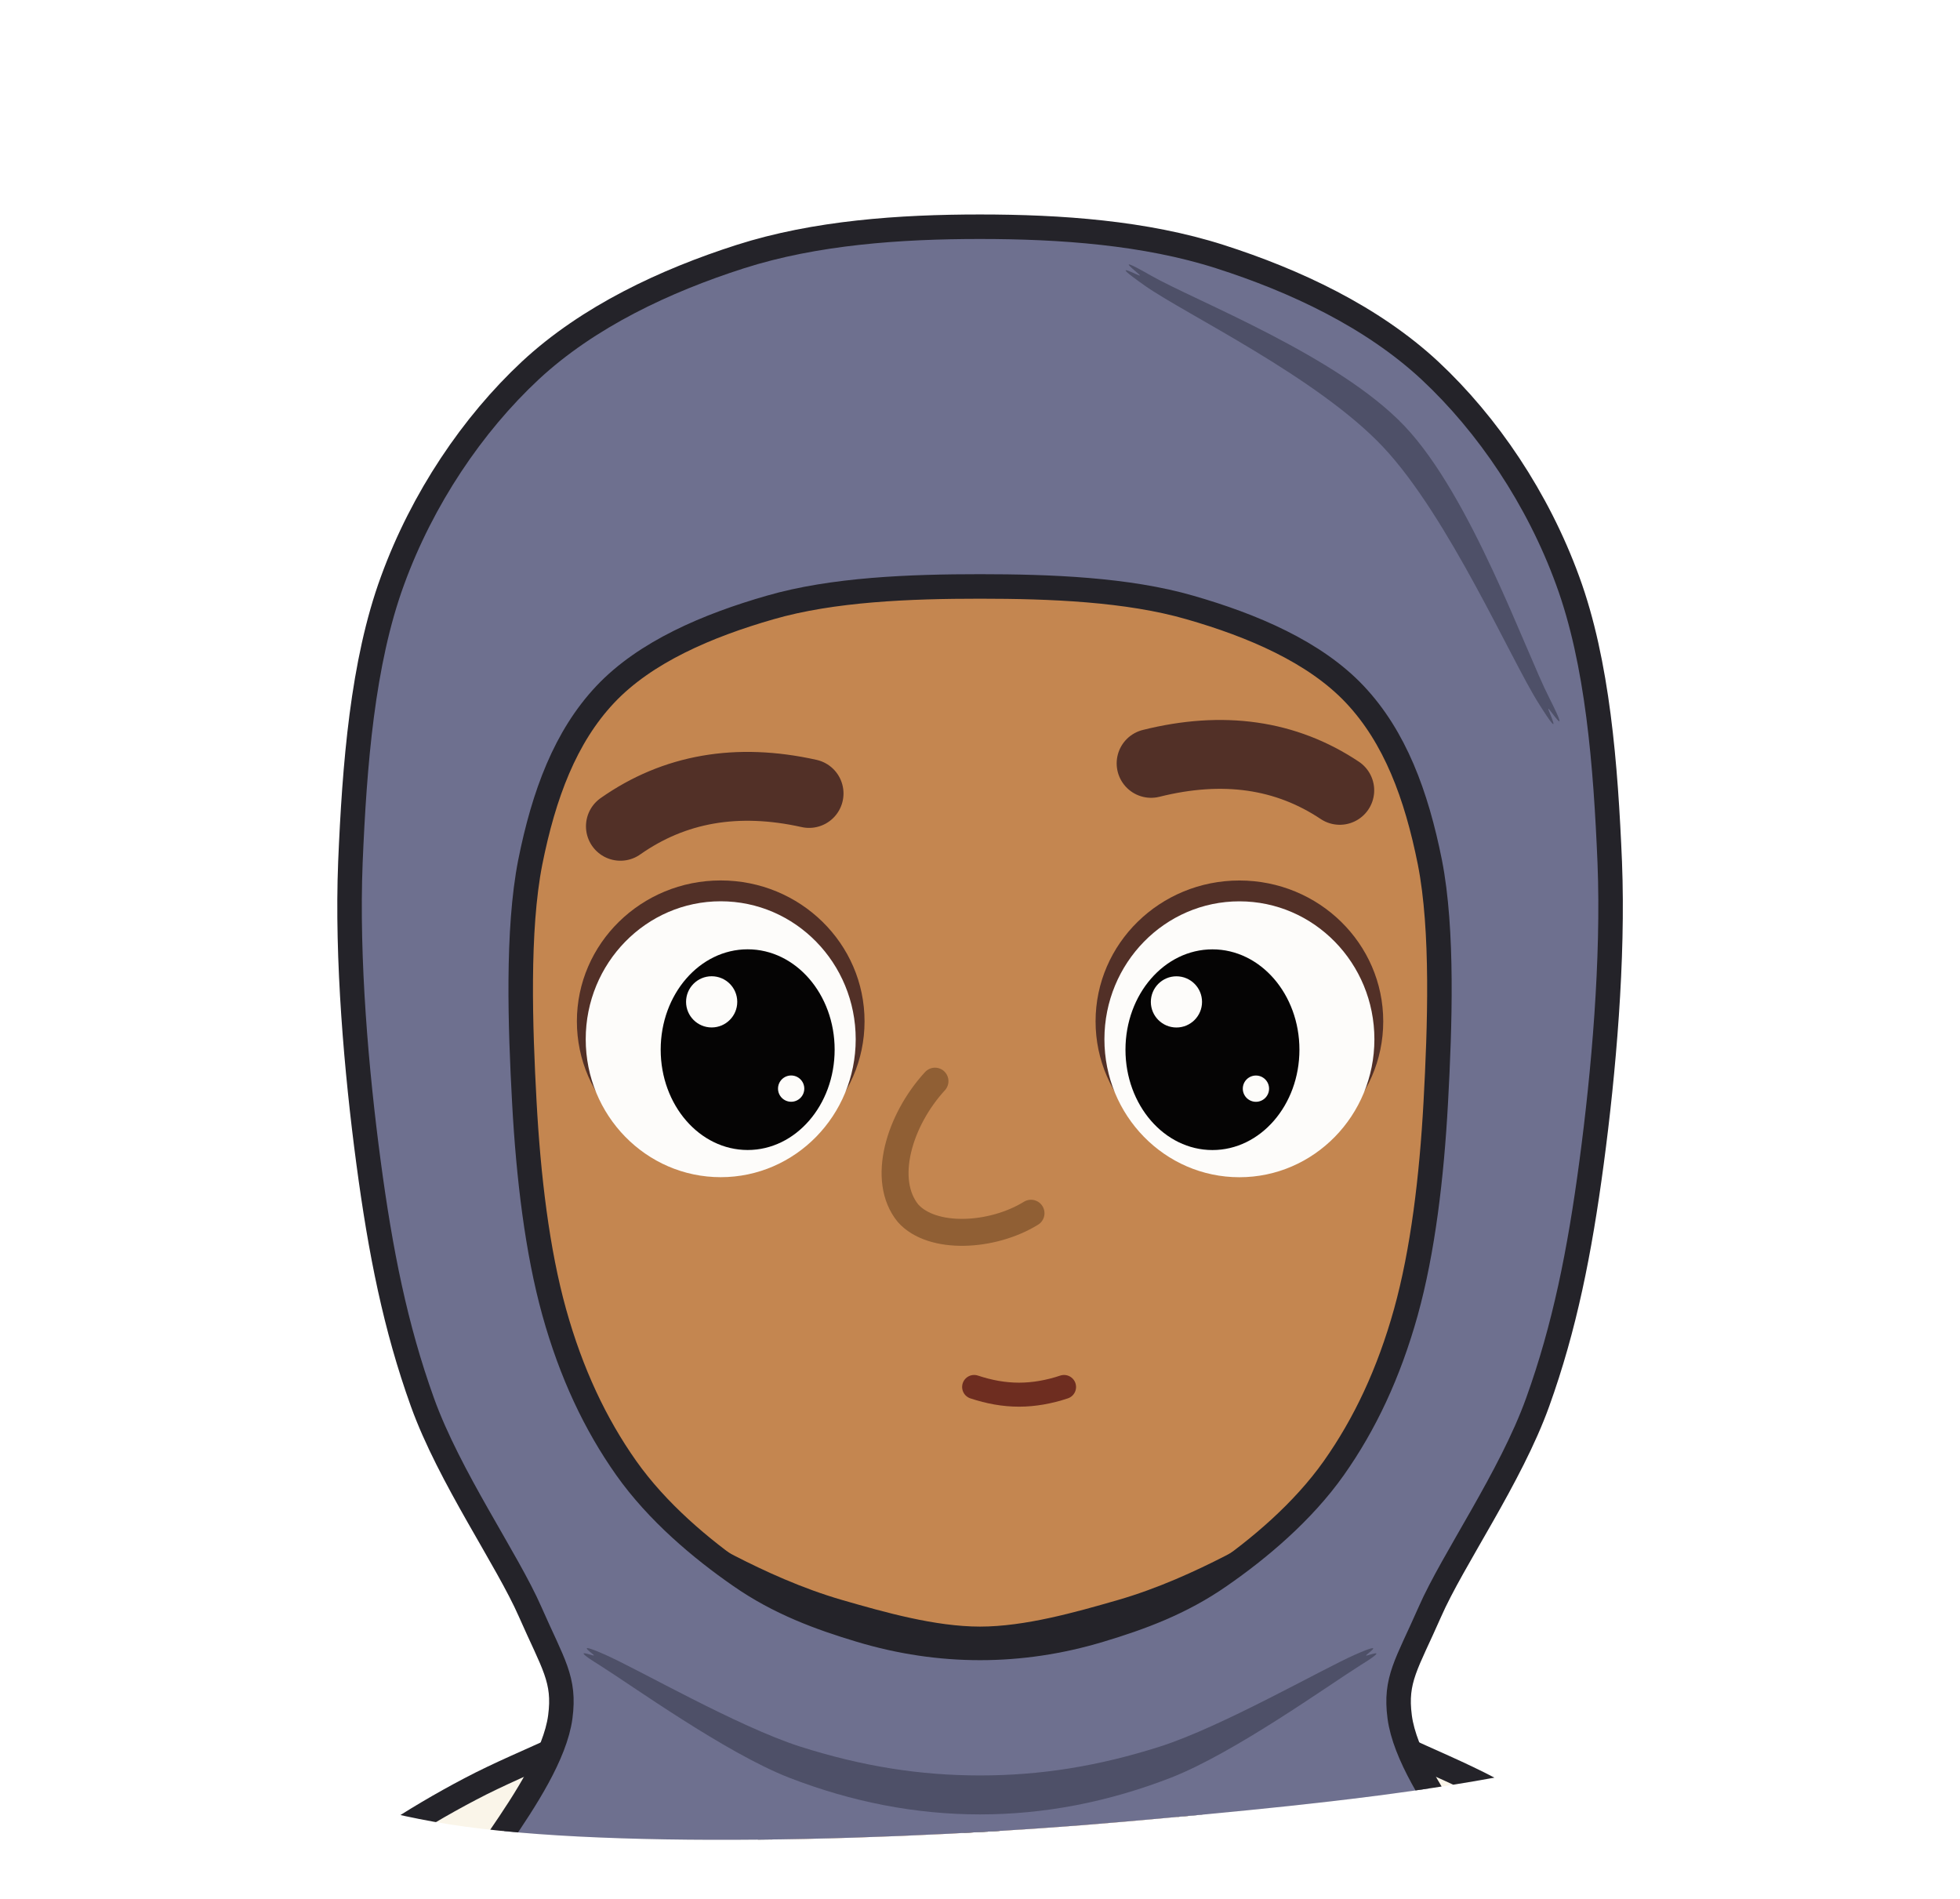
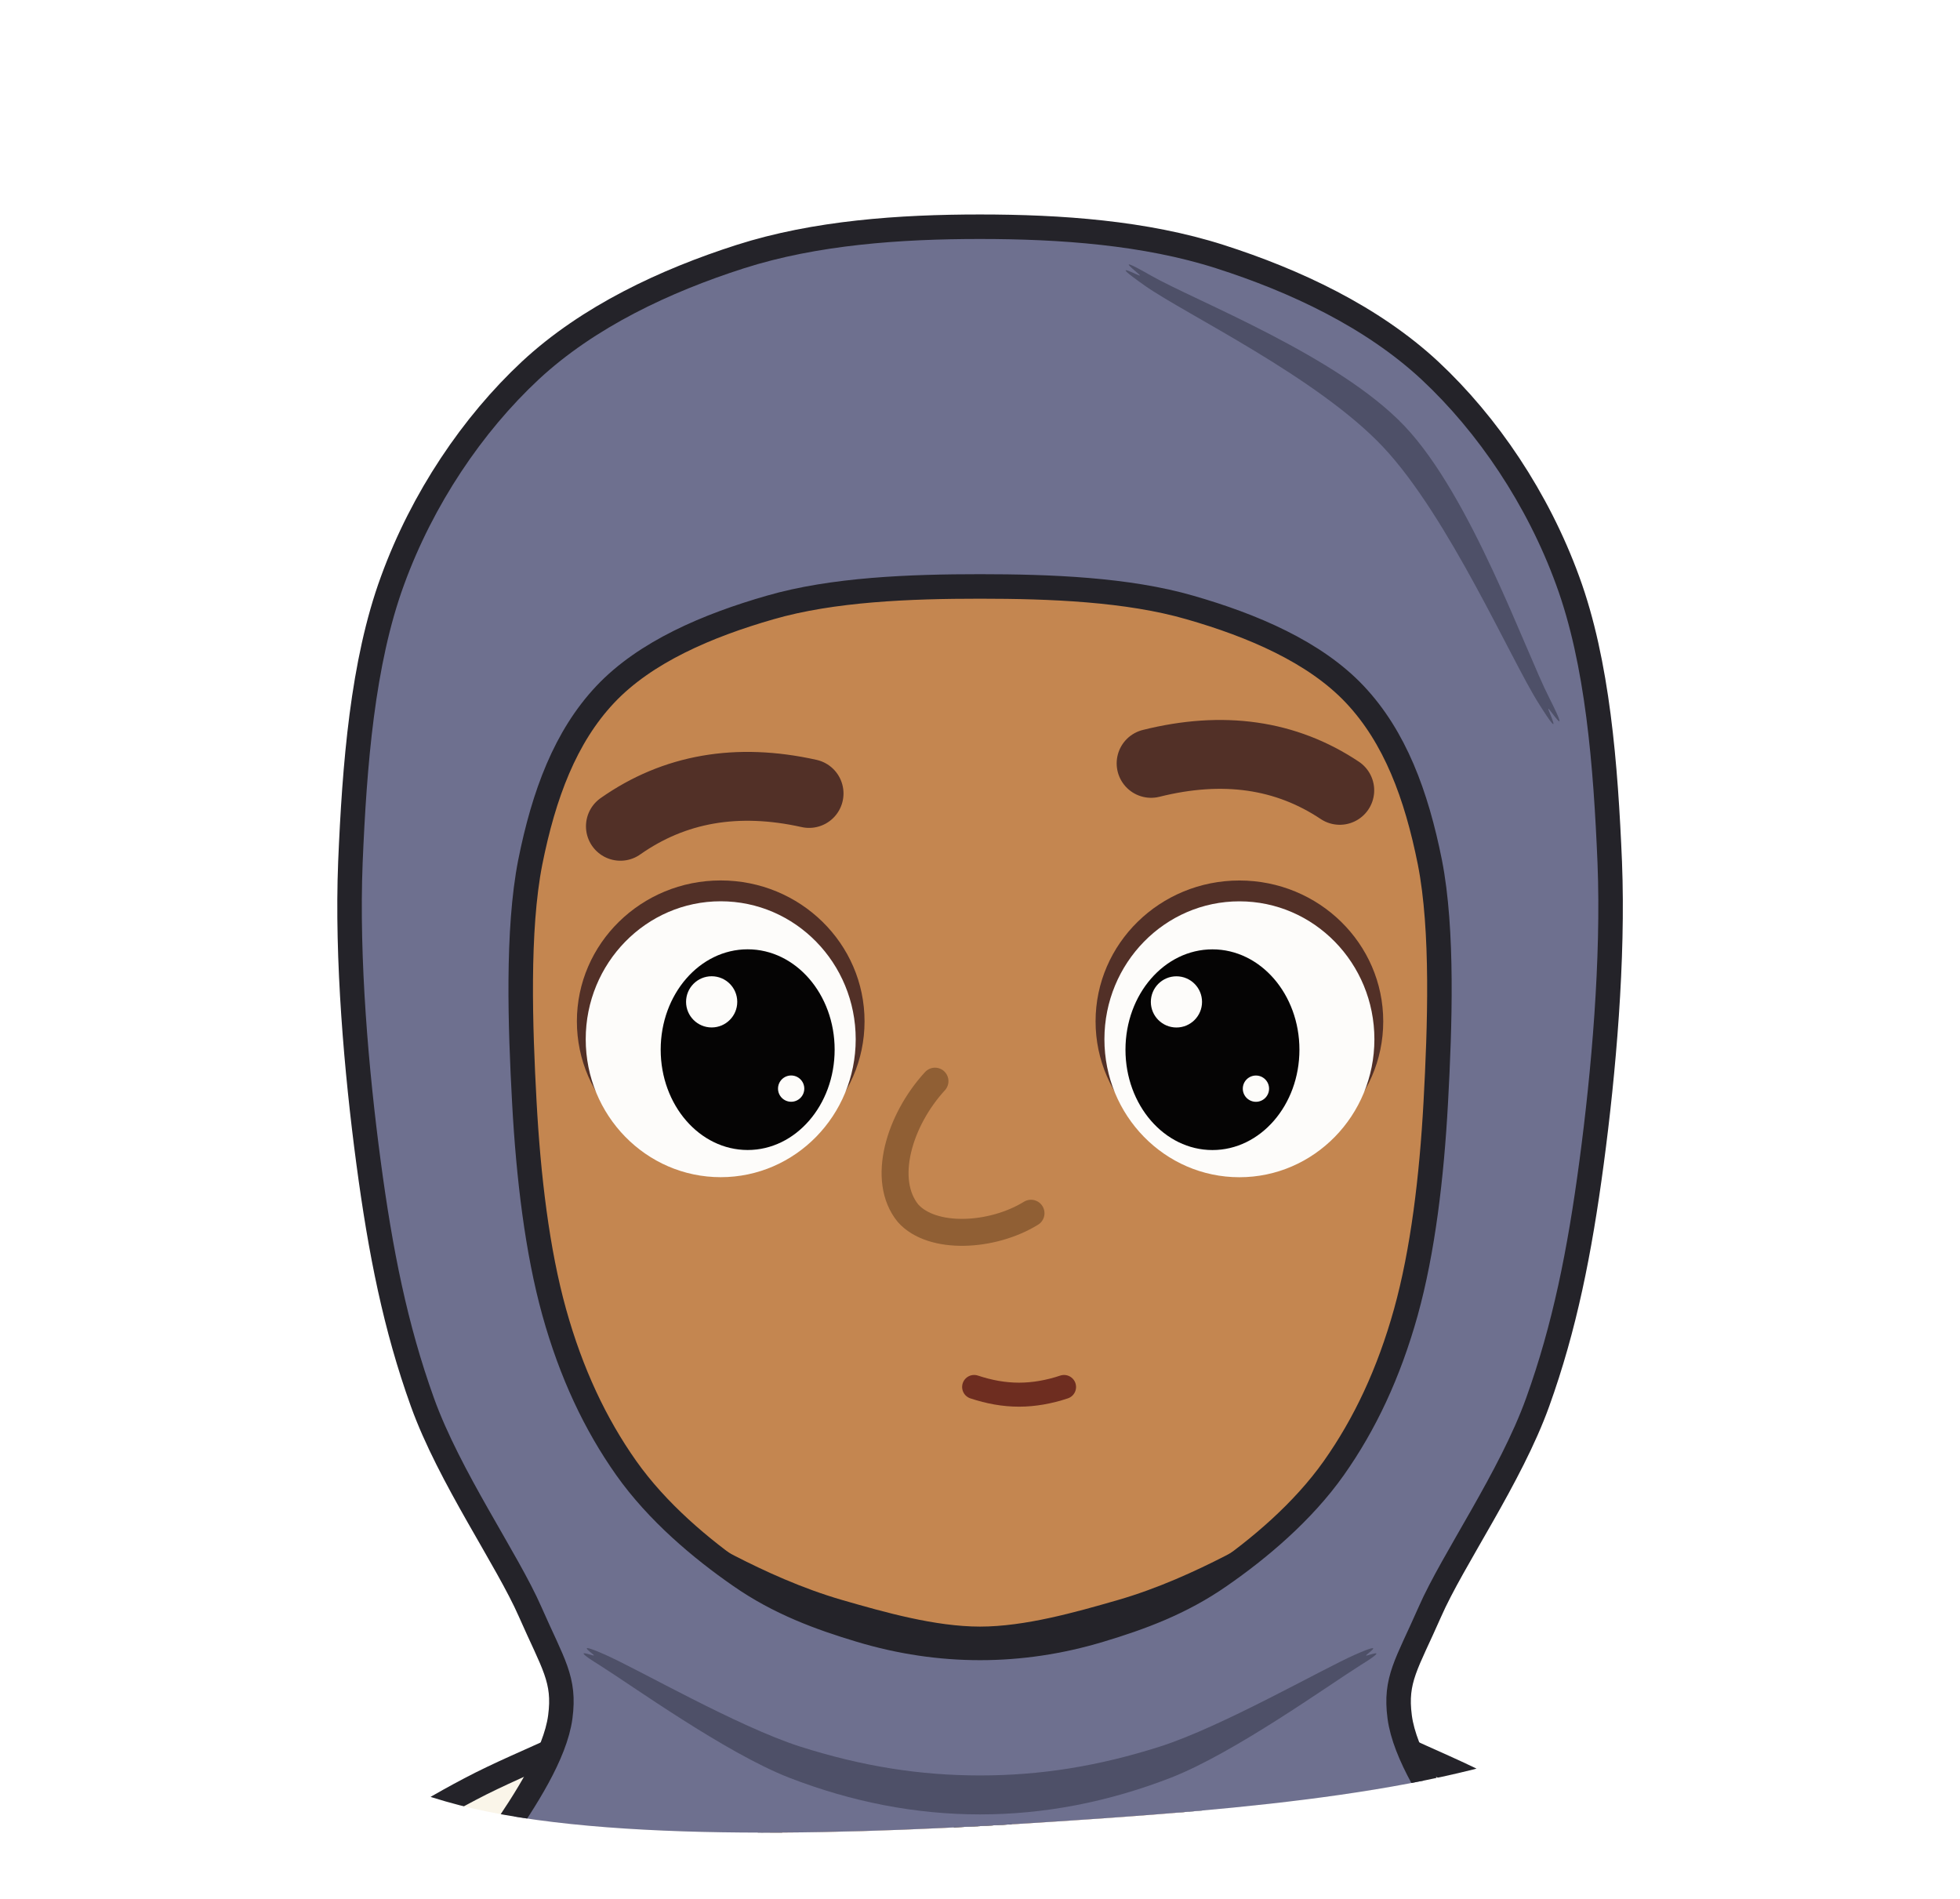
<svg xmlns="http://www.w3.org/2000/svg" viewBox="0 0 320 310" width="320" height="310">
  <defs>
    <clipPath id="cd20b">
      <rect x="-4000" y="-4000" width="9000" height="9000" />
    </clipPath>
    <clipPath id="cd20cr">
-       <path d="M982.11 563.57C986.42 620.94 923.66 675.89 897.54 726.25C871.41 776.35 881.11 833.18 825.63 864.69C769.87 895.93 657.83 906.17 563.56 914.52C469.03 922.87 328.97 927.17 258.68 914.52C188.65 901.86 181.38 883.81 142.32 839.10C103.00 794.39 29.20 702.01 22.74 646.26C16.54 590.51 78.76 546.07 104.62 504.59C130.20 463.11 126.97 424.33 177.88 398.20C228.51 372.08 319.82 355.38 408.43 347.57C497.31 339.76 632.78 345.68 710.08 351.61C787.65 357.26 827.24 347.57 872.49 382.85C917.74 418.13 978.07 506.47 982.11 563.57Z" />
+       <path d="M958.68 608.55C960.56 661.34 912.35 708.47 880.57 752.92C848.52 797.09 825.63 847.45 767.72 874.39C709.54 901.59 615.01 909.13 532.05 914.52C449.37 919.90 336.24 924.21 270.26 907.24C204.54 890.28 174.37 855.26 136.94 812.71C99.50 770.15 48.33 703.63 45.63 651.91C43.21 600.20 90.34 546.34 120.78 502.43C151.48 458.80 174.37 415.44 228.78 389.31C283.19 362.92 368.30 347.84 447.48 344.87C526.66 341.91 634.13 355.65 704.43 371.00C774.45 386.08 826.43 396.59 868.99 436.18C911.27 475.77 956.79 555.76 958.68 608.55Z" />
      <path d="M-473.50 -700.97L1473.50 -700.97L1473.50 664.63L-473.50 664.63Z" />
    </clipPath>
    <clipPath id="cd20s">
      <path d="M500 917.1L616.5 850.9C621.8 853.2 636.8 859.1 648.3 864.2C659.7 869.3 672.5 875.4 685.3 881.4C698.1 887.3 712.5 893.3 725 899.9C737.6 906.5 750.8 914.3 760.8 921.1C770.7 927.9 778 934.3 784.6 941C791.2 947.6 795.8 954.2 800.5 960.8C805.1 967.4 808.6 974.1 812.4 980.7C816.1 987.2 821.2 996.8 823 1000L177 1000C178.8 996.8 183.9 987.2 187.6 980.7C191.4 974.1 194.9 967.4 199.5 960.8C204.2 954.2 208.8 947.6 215.4 941C222 934.3 229.3 927.9 239.2 921.1C249.2 914.3 262.4 906.5 275 899.9C287.5 893.3 301.9 887.3 314.7 881.4C327.5 875.4 340.3 869.3 351.7 864.2C363.2 859.1 378.2 853.2 383.5 850.9L500 917.1Z" fill="#FAF5E9" stroke="#242329" stroke-width="10.82" stroke-linejoin="round" stroke-linecap="round" transform="translate(500 1014) scale(0.86) translate(-500 -1000)" />
      <path d="M378.2 858.9C378.7 854.5 378.7 839.9 380.9 832.4C383.1 824.9 389.7 817 391.5 813.9C395 817 404.7 826.2 412.6 832.4C420.6 838.6 430.3 845.2 439.1 850.9C447.9 856.7 457.2 862 465.6 866.8C474 871.7 485.4 877.9 489.4 880.1C489.9 886.2 491.6 911 492.1 917.1C484.6 914 461.2 905.7 447.1 898.6C432.9 891.5 418.8 881.4 407.3 874.8C395.9 868.2 383.1 861.5 378.2 858.9ZM621.8 858.9C621.3 854.5 621.3 839.9 619.1 832.4C616.9 824.9 610.3 817 608.5 813.9C605 817 595.3 826.2 587.4 832.4C579.4 838.6 569.7 845.2 560.9 850.9C552.1 856.7 542.8 862 534.4 866.8C526 871.7 514.6 877.9 510.6 880.1C510.1 886.2 508.4 911 507.9 917.1C515.4 914 538.8 905.7 552.9 898.6C567.1 891.5 581.2 881.4 592.7 874.8C604.1 868.2 616.9 861.5 621.8 858.9Z" fill="#B7B3A9" transform="translate(500 1014) scale(0.86) translate(-500 -1000)" />
      <path d="M492.1 911.8L507.9 911.8L507.9 1000L492.1 1000Z" fill="#B7B3A9" transform="translate(500 1014) scale(0.86) translate(-500 -1000)" />
    </clipPath>
    <clipPath id="cd20eL">
      <ellipse cx="385.5" cy="569" rx="59.6" ry="60.9" />
    </clipPath>
    <clipPath id="cd20eR">
      <ellipse cx="614.5" cy="569" rx="59.6" ry="60.9" />
    </clipPath>
    <filter id="cd20bl" x="-60%" y="-90%" width="220%" height="280%">
      <feGaussianBlur stdDeviation="15" />
    </filter>
    <clipPath id="cd20eo">
      <path d="M-1000 -1000H2000V2000H-1000Z" />
    </clipPath>
    <clipPath id="cd20ck">
      <ellipse cx="385.5" cy="561.1" rx="66.5" ry="65.2" />
      <ellipse cx="385.5" cy="569" rx="62.6" ry="63.9" />
      <ellipse cx="614.5" cy="561.1" rx="66.5" ry="65.2" />
      <ellipse cx="614.5" cy="569" rx="62.6" ry="63.9" />
    </clipPath>
    <clipPath id="cd20pa" transform="scale(2.32558) translate(55 107)">
-       <path d="M338.3 167.6C339.9 188.8 316.7 209.2 307.0 227.8C297.3 246.3 300.9 267.3 280.4 279.0C259.8 290.5 218.4 294.3 183.5 297.4C148.5 300.5 96.8 302.1 70.8 297.4C44.9 292.7 42.2 286.1 27.7 269.5C13.2 253.0 -14.1 218.8 -16.5 198.2C-18.8 177.6 4.2 161.2 13.8 145.8C23.2 130.5 22.1 116.1 40.9 106.5C59.6 96.8 93.4 90.6 126.1 87.8C159.0 84.9 209.1 87.1 237.7 89.2C266.4 91.3 281.0 87.8 297.7 100.8C314.5 113.8 336.8 146.5 338.3 167.6Z" />
+       <path d="M329.6 184.3C330.3 203.8 312.5 221.2 300.7 237.6C288.9 254.0 280.4 272.6 259.0 282.6C237.5 292.6 202.5 295.4 171.9 297.4C141.3 299.4 99.4 301.0 75.0 294.7C50.7 288.4 39.6 275.5 25.7 259.8C11.9 244.0 -7.0 219.4 -8.0 200.3C-8.9 181.2 8.5 161.3 19.8 145.0C31.1 128.9 39.6 112.8 59.7 103.2C79.8 93.4 111.3 87.8 140.6 86.8C169.9 85.7 209.6 90.7 235.6 96.4C261.5 102.0 280.7 105.9 296.5 120.5C312.1 135.2 328.9 164.7 329.6 184.3Z" />
      <path d="M-200 -300L520 -300L520 205L-200 205Z" />
    </clipPath>
  </defs>
  <g transform="translate(-55 -107) scale(0.43)" clip-path="url(#cd20pa)">
    <g clip-path="url(#cd20b)">
      <g transform="translate(500 1014) scale(0.86) translate(-500 -1000)">
        <g clip-path="url(#cd20cr)">
          <g transform="translate(0 0.06)">
            <path d="M500 800.6C525.6 800.6 558.7 802.4 576.8 804.6C594.9 806.8 601.5 805.3 608.5 813.9C615.6 822.5 619.6 843.4 619.1 856.2C618.7 869 625.8 880.5 605.9 890.7C586 900.8 535.3 917.1 500 917.1C464.7 917.1 414 900.8 394.1 890.7C374.2 880.5 381.3 869 380.9 856.2C380.4 843.4 384.4 822.5 391.5 813.9C398.5 805.3 405.1 806.8 423.2 804.6C441.3 802.4 474.4 800.6 500 800.6Z" fill="#B7B3A9" />
          </g>
        </g>
        <g clip-path="url(#cd20cr)">
          <g transform="translate(0 0.06)">
            <path d="M407.3 768.9L407.3 935.7Q407.3 967.4 439.1 967.4L560.9 967.4Q592.7 967.4 592.7 935.7L592.7 768.9Z" fill="#C48650" stroke="#242329" stroke-width="10.82" stroke-linejoin="round" stroke-linecap="round" />
            <ellipse cx="500" cy="811.2" rx="92.7" ry="60.9" fill="#905F34" />
          </g>
        </g>
        <g transform="matrix(1 0.0001 -0.0001 1 0.08335 0.01754)">
          <path d="M500 255.3C526.5 255.3 554.7 258.6 579.4 265.9C604.1 273.2 628.8 284 648.3 299C667.7 314 684.4 334.9 695.9 355.9C707.4 376.8 712.9 400 717.1 424.7C721.3 449.4 720.8 475.5 721.1 504.1C721.3 532.8 720 570.3 718.4 596.8C716.9 623.3 714.2 645.3 711.8 663C709.4 680.6 708.9 689.5 703.8 702.7C698.8 715.9 688.2 732.5 681.3 742.4C674.5 752.3 669.8 755.6 662.8 762.3C655.9 768.9 648.4 775.5 639.7 782.1C630.9 788.7 623.4 795.4 610.5 802C597.6 808.6 580.6 816.5 562.2 821.8C543.8 827.1 520.7 833.7 500 833.7C479.3 833.7 456.2 827.1 437.8 821.8C419.4 816.5 402.4 808.6 389.5 802C376.6 795.4 369.1 788.7 360.3 782.1C351.6 775.5 344.1 768.9 337.2 762.3C330.2 755.6 325.5 752.3 318.7 742.4C311.8 732.5 301.2 715.9 296.2 702.7C291.1 689.5 290.6 680.6 288.2 663C285.8 645.3 283.1 623.3 281.6 596.8C280 570.3 278.7 532.8 278.9 504.1C279.2 475.5 278.7 449.4 282.9 424.7C287.1 400 292.6 376.8 304.1 355.9C315.6 334.9 332.3 314 351.7 299C371.2 284 395.9 273.2 420.6 265.9C445.3 258.6 473.5 255.3 500 255.3Z" fill="#C48650" data-sk="1" stroke="#242329" stroke-width="10.82" stroke-linejoin="round" stroke-linecap="round" />
        </g>
        <g clip-path="url(#cd20cr)">
          <g transform="translate(0 0.13)">
            <path d="M500 917.1L616.5 850.9C621.8 853.2 636.8 859.1 648.3 864.2C659.7 869.3 672.5 875.4 685.3 881.4C698.1 887.3 712.5 893.3 725 899.9C737.6 906.5 750.8 914.3 760.8 921.1C770.7 927.9 778 934.3 784.6 941C791.2 947.6 795.8 954.2 800.5 960.8C805.1 967.4 808.6 974.1 812.4 980.7C816.1 987.2 821.2 996.8 823 1000L177 1000C178.8 996.8 183.9 987.2 187.6 980.7C191.4 974.1 194.9 967.4 199.5 960.8C204.2 954.2 208.8 947.6 215.4 941C222 934.3 229.3 927.9 239.2 921.1C249.2 914.3 262.4 906.5 275 899.9C287.5 893.3 301.9 887.3 314.7 881.4C327.5 875.4 340.3 869.3 351.7 864.2C363.2 859.1 378.2 853.2 383.5 850.9L500 917.1Z" fill="#FAF5E9" stroke="#242329" stroke-width="10.82" stroke-linejoin="round" stroke-linecap="round" />
            <path d="M378.2 858.9C378.7 854.5 378.7 839.9 380.9 832.4C383.1 824.9 389.7 817 391.5 813.9C395 817 404.7 826.2 412.6 832.4C420.6 838.6 430.3 845.2 439.1 850.9C447.9 856.7 457.2 862 465.6 866.8C474 871.7 485.4 877.9 489.4 880.1C489.9 886.2 491.6 911 492.1 917.1C484.6 914 461.2 905.7 447.1 898.6C432.9 891.5 418.8 881.4 407.3 874.8C395.9 868.2 383.1 861.5 378.2 858.9ZM621.8 858.9C621.3 854.5 621.3 839.9 619.1 832.4C616.9 824.9 610.3 817 608.5 813.9C605 817 595.3 826.2 587.4 832.4C579.4 838.6 569.7 845.2 560.9 850.9C552.1 856.7 542.8 862 534.4 866.8C526 871.7 514.6 877.9 510.6 880.1C510.1 886.2 508.4 911 507.9 917.1C515.4 914 538.8 905.7 552.9 898.6C567.1 891.5 581.2 881.4 592.7 874.8C604.1 868.2 616.9 861.5 621.8 858.9Z" fill="#B7B3A9" />
            <path d="M492.1 911.8L507.9 911.8L507.9 1000L492.1 1000Z" fill="#B7B3A9" />
          </g>
        </g>
        <g transform="matrix(1 0.0001 -0.0001 1 0.08335 0.01754)">
          <g filter="url(#cd20bl)">
            <ellipse cx="330.6" cy="668.3" rx="35.7" ry="19.9" fill="#D07548" opacity="0.000" transform="matrix(0.4 0 0 0.4 198.36 400.98)" />
          </g>
          <g filter="url(#cd20bl)">
            <ellipse cx="669.4" cy="668.3" rx="35.7" ry="19.9" fill="#D07548" opacity="0.000" transform="matrix(0.4 0 0 0.4 401.64 400.98)" />
          </g>
        </g>
        <g transform="matrix(1 0.0001 -0.0001 1 0.08335 0.01754)">
          <g clip-path="url(#cd20eo)" display="inline">
            <g>
              <ellipse cx="385.5" cy="561.1" rx="63.5" ry="62.2" fill="#523027" />
              <ellipse cx="385.5" cy="569" rx="59.6" ry="60.9" fill="#FDFCFA" />
              <g clip-path="url(#cd20eL)">
                <g transform="translate(0.00 0.00)">
                  <ellipse cx="397.4" cy="573.6" rx="38.4" ry="44.3" fill="#050404" />
                  <circle cx="381.5" cy="552.5" r="11.3" fill="#FDFCFA" />
                  <circle cx="416.6" cy="590.8" r="5.8" fill="#FDFCFA" />
                </g>
              </g>
            </g>
            <g>
              <ellipse cx="614.5" cy="561.1" rx="63.5" ry="62.2" fill="#523027" />
              <ellipse cx="614.5" cy="569" rx="59.6" ry="60.9" fill="#FDFCFA" />
              <g clip-path="url(#cd20eR)">
                <g transform="translate(0.00 0.00)">
                  <ellipse cx="602.6" cy="573.6" rx="38.4" ry="44.3" fill="#050404" />
                  <circle cx="586.7" cy="552.5" r="11.3" fill="#FDFCFA" />
                  <circle cx="621.8" cy="590.8" r="5.8" fill="#FDFCFA" />
                </g>
              </g>
            </g>
          </g>
          <g clip-path="url(#cd20ck)">
            <g>
              <path d="M312.7 618C312.7 669.6 458.3 669.6 458.3 618Q385.5 596.8 312.7 618ZM541.7 618C541.7 669.6 687.3 669.6 687.3 618Q614.5 596.8 541.7 618Z" fill="#C48650" display="none" />
            </g>
          </g>
          <path fill="none" stroke="#523027" stroke-linecap="round" stroke-linejoin="round" display="none" />
          <path fill="none" stroke="#523027" stroke-width="30.4" stroke-linecap="round" stroke-linejoin="round" d="M341.2 475.0Q376.9 449.9 424.5 460.5M658.8 459.1Q623.1 435.3 575.5 447.2" transform="translate(0 0.00)" />
          <g>
            <path d="M480.1 587.5C464.3 604.7 456.3 631.2 468.2 645.8C478.8 657.7 505.3 656.4 522.5 645.8" fill="none" stroke="#905F34" stroke-width="11.9" stroke-linecap="round" stroke-linejoin="round" />
          </g>
          <path fill="#6E2D20" stroke="#6E2D20" stroke-linejoin="round" stroke-linecap="round" d="M497.4 722.5C504.0 724.7 510.6 725.9 517.2 725.9C523.8 725.9 530.5 724.7 537.1 722.5C530.5 724.7 523.8 725.9 517.2 725.9C510.6 725.9 504.0 724.7 497.4 722.5Z" stroke-width="10.60" />
          <path fill="#FDFCFA" display="none" />
          <g>
            <path d="M469.6 731.4Q500 714.2 530.4 731.4Q500 745.1 469.6 731.4Z" fill="#D9604A" display="none" />
          </g>
        </g>
        <g transform="matrix(1 0.0001 -0.0001 1 0.08335 0.01754)">
          <path d="M772.7 1000C681.8 1000 318.2 1000 227.3 1000C230.8 994.1 238.3 977.9 248.5 964.8C258.6 951.6 277.2 937.2 288.2 921.1C299.2 905 312.5 884.7 314.7 868.2C316.9 851.6 311.6 845 301.4 821.8C291.3 798.7 265.7 762.3 253.8 729.2C241.9 696.1 235.3 663 230 623.3C224.7 583.6 220.3 533.7 222 490.9C223.8 448.1 227.3 402.7 240.6 366.5C253.8 330.3 275.9 297.6 301.4 273.8C327 250 361 234.1 394.1 223.5C427.2 212.9 464.7 210.3 500 210.3C535.3 210.3 572.8 212.9 605.9 223.5C639 234.1 673 250 698.6 273.8C724.1 297.6 746.2 330.3 759.4 366.5C772.7 402.7 776.2 448.1 778 490.9C779.7 533.7 775.3 583.6 770 623.3C764.7 663 758.1 696.1 746.2 729.2C734.3 762.3 708.7 798.7 698.6 821.8C688.4 845 683.1 851.6 685.3 868.2C687.5 884.7 700.8 905 711.8 921.1C722.8 937.2 741.4 951.6 751.5 964.8C761.7 977.9 769.2 994.1 772.7 1000ZM500 369.1C530.9 369.1 565.1 370.4 592.7 378.4C620.2 386.3 647.8 398 665.5 416.8C683.1 435.5 692.6 460.9 698.6 490.9C704.5 520.9 703 563.7 701.2 596.8C699.4 629.9 695.5 662.5 688 689.5C680.5 716.4 669.9 738.9 656.2 758.3C642.5 777.7 623.1 794 605.9 805.9C588.7 817.9 570.6 824.5 552.9 829.8C535.3 835.1 517.6 837.7 500 837.7C482.4 837.7 464.7 835.1 447.1 829.8C429.4 824.5 411.3 817.9 394.1 805.9C376.9 794 357.5 777.7 343.8 758.3C330.1 738.9 319.5 716.4 312 689.5C304.5 662.5 300.6 629.9 298.8 596.8C297 563.7 295.5 520.9 301.4 490.9C307.4 460.9 316.9 435.5 334.5 416.8C352.2 398 379.8 386.3 407.3 378.4C434.9 370.4 469.1 369.1 500 369.1Z" fill="#6E708F" fill-rule="evenodd" stroke="#242329" stroke-width="10.82" stroke-linejoin="round" stroke-linecap="round" />
          <path d="M329.5 841C329.9 841.7 317.6 836.4 332 845.3C346.3 854.3 387.5 883.9 415.5 894.9C443.5 905.8 471.8 911.2 500 911.2C528.2 911.2 556.5 905.8 584.5 894.9C612.5 883.9 653.7 854.3 668 845.3C682.4 836.4 670.1 841.7 670.5 841C669.7 841 680.7 834 665.5 840.7C650.4 847.4 607.2 872.3 579.6 881.2C552 890 526.5 894 500 894C473.5 894 448 890 420.4 881.2C392.8 872.3 349.6 847.4 334.5 840.7C319.3 834 330.3 841 329.5 841ZM570.5 231.8C570.9 232.6 554.8 223.7 572.7 236.3C590.6 248.9 648.9 276.7 677.9 307.5C706.8 338.2 734.4 401.5 746.6 420.7C758.7 440 750.2 422.7 750.9 423.1C751 422.3 761.7 438.9 751.2 418.1C740.6 397.3 716.8 329.4 687.5 298.4C658.2 267.4 595 243 575.5 231.9C556.1 220.8 571.4 231.8 570.5 231.8Z" fill="#4E5068" />
        </g>
      </g>
    </g>
    <g clip-path="url(#cd20b)">
      <g transform="translate(0 0.00)" />
    </g>
  </g>
</svg>
